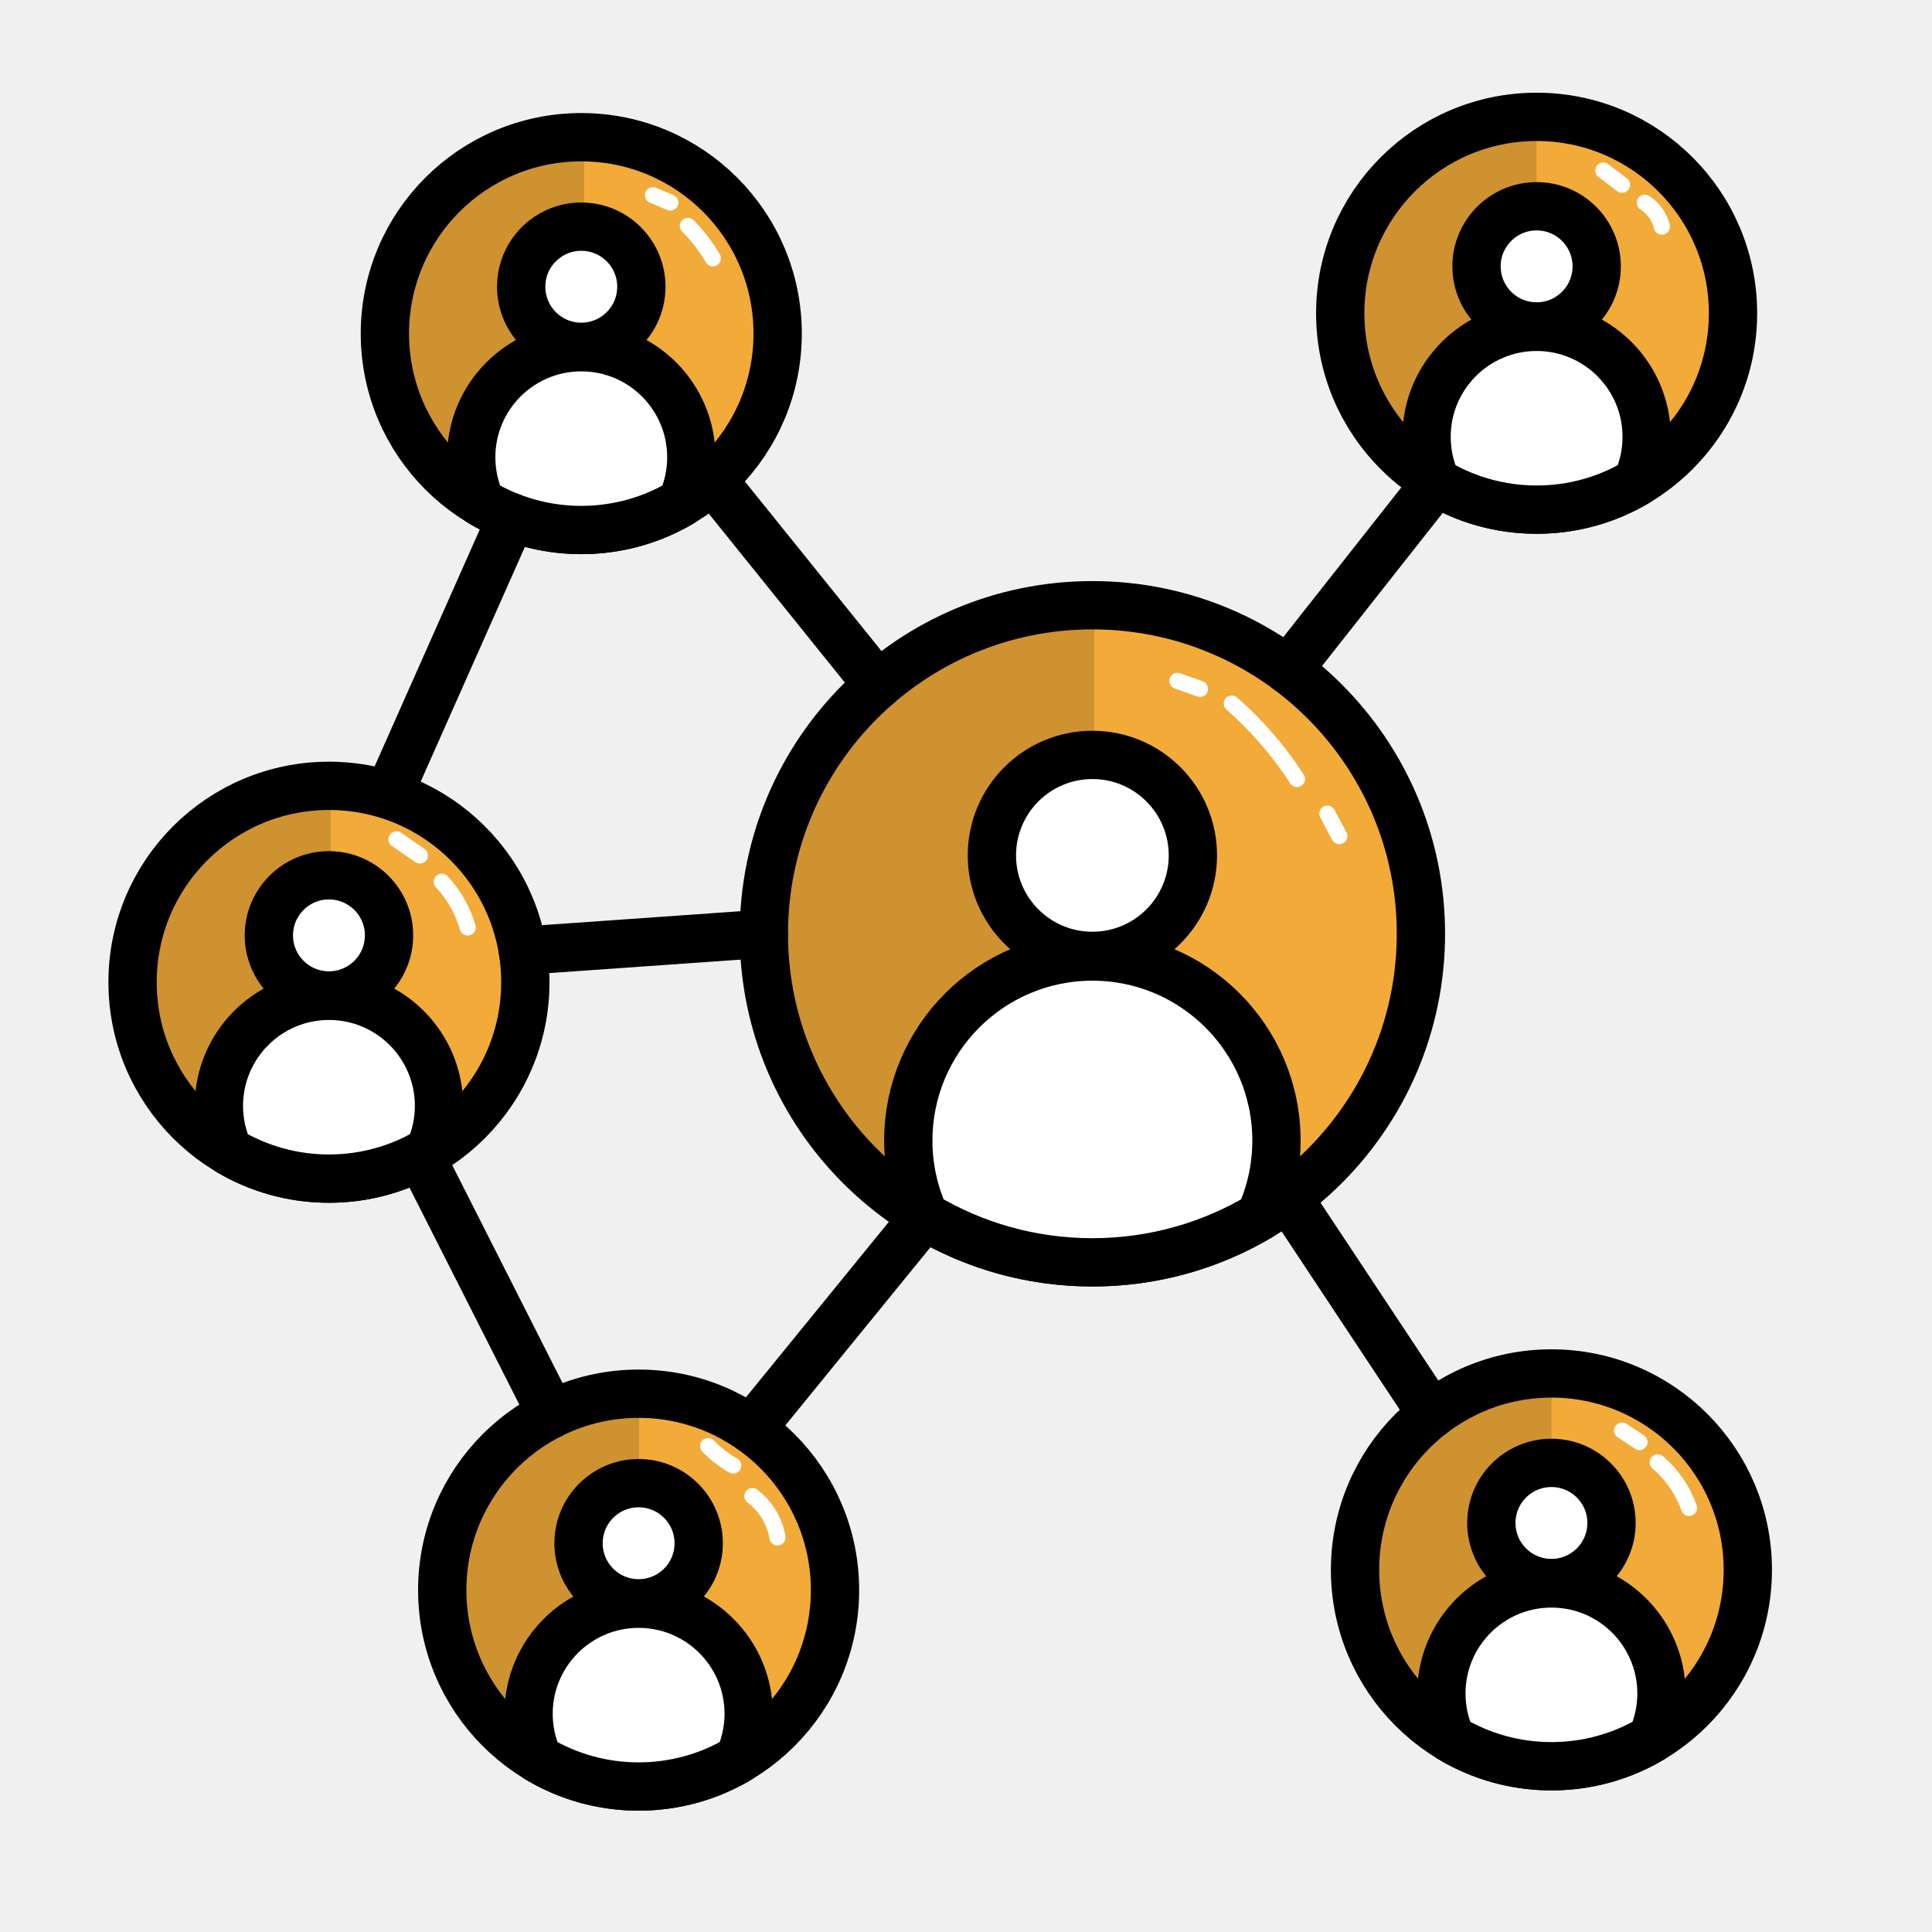
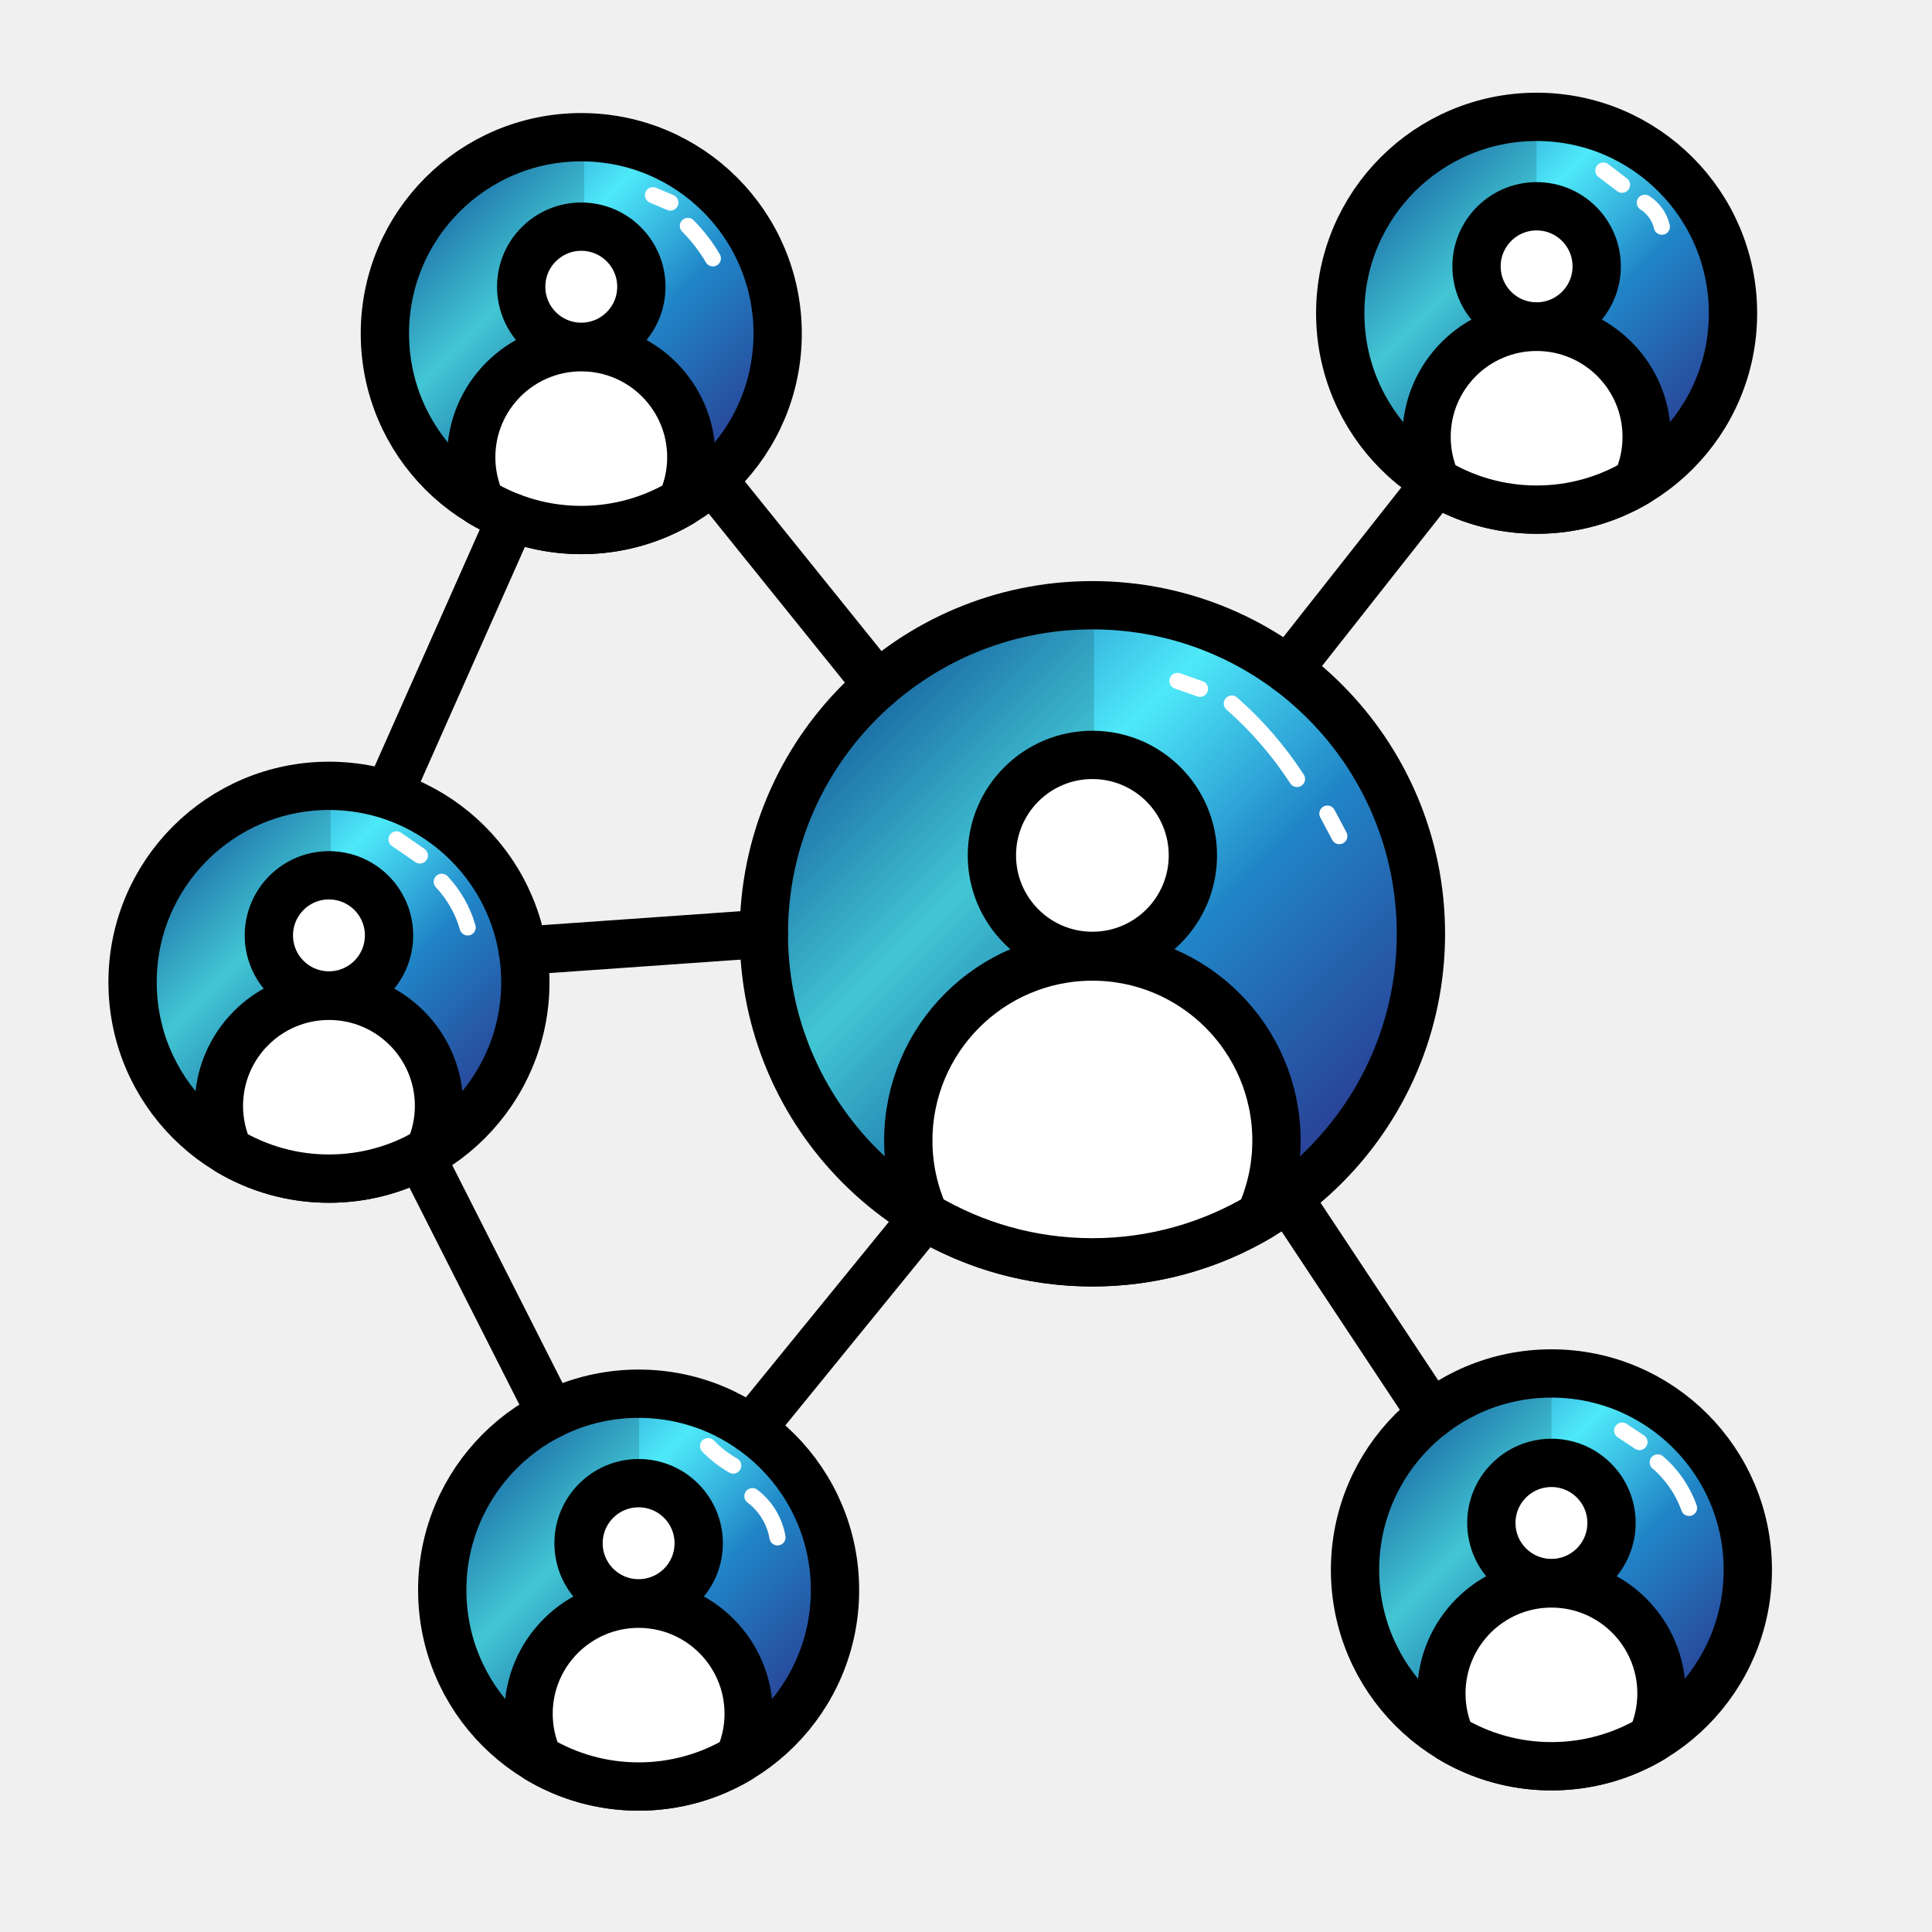
- <svg xmlns="http://www.w3.org/2000/svg" viewBox="0 0 600 600">
-   <g id="color">
-     <circle cx="340.32" cy="290.5" r="103.1" style="fill:#f2ab38;" />
-     <circle cx="102.16" cy="305.04" r="63.78" style="fill:#f2ab38;" />
-     <circle cx="198.33" cy="493.82" r="63.78" style="fill:#f2ab38;" />
-     <circle cx="180.52" cy="103.6" r="63.78" style="fill:#f2ab38;" />
-     <circle cx="481.81" cy="487.53" r="63.78" style="fill:#f2ab38;" />
-     <circle cx="477.21" cy="97.28" r="63.78" style="fill:#f2ab38;" />
+ <svg xmlns="http://www.w3.org/2000/svg" xmlns:xlink="http://www.w3.org/1999/xlink" viewBox="0 0 600 600">
+   <defs>
+     <linearGradient id="Unbenannter_Verlauf_21" x1="267.42" y1="217.59" x2="413.23" y2="363.41" gradientUnits="userSpaceOnUse">
+       <stop offset="0" stop-color="#974619" />
+       <stop offset=".08" stop-color="#b26f49" />
+       <stop offset=".18" stop-color="#d7a58a" />
+       <stop offset=".26" stop-color="#efc7b2" />
+       <stop offset=".3" stop-color="#f8d5c2" />
+       <stop offset=".34" stop-color="#e9c3b0" />
+       <stop offset=".47" stop-color="#b98a74" />
+       <stop offset=".57" stop-color="#966049" />
+       <stop offset=".66" stop-color="#81462e" />
+       <stop offset=".71" stop-color="#793d25" />
+       <stop offset="1" stop-color="#6d3119" />
+     </linearGradient>
+     <linearGradient id="Unbenannter_Verlauf_21-2" x1="57.06" y1="259.94" x2="147.26" y2="350.14" xlink:href="#Unbenannter_Verlauf_21" />
+     <linearGradient id="Unbenannter_Verlauf_21-3" x1="153.23" y1="448.72" x2="243.43" y2="538.92" xlink:href="#Unbenannter_Verlauf_21" />
+     <linearGradient id="Unbenannter_Verlauf_21-4" x1="135.43" y1="58.5" x2="225.62" y2="148.7" xlink:href="#Unbenannter_Verlauf_21" />
+     <linearGradient id="Unbenannter_Verlauf_21-5" x1="436.71" y1="442.43" x2="526.91" y2="532.63" xlink:href="#Unbenannter_Verlauf_21" />
+     <linearGradient id="Unbenannter_Verlauf_21-6" x1="432.11" y1="52.18" x2="522.3" y2="142.38" xlink:href="#Unbenannter_Verlauf_21" />
+     <linearGradient id="Unbenannter_Verlauf_18" x1="267.42" y1="217.59" x2="413.23" y2="363.41" gradientUnits="userSpaceOnUse">
+       <stop offset="0" stop-color="#9a9b9f" />
+       <stop offset=".31" stop-color="#fefefe" />
+       <stop offset=".38" stop-color="#e0e0e1" />
+       <stop offset=".47" stop-color="#c1c1c3" />
+       <stop offset=".54" stop-color="#adaeb0" />
+       <stop offset=".6" stop-color="#a7a8aa" />
+       <stop offset=".72" stop-color="#abacae" />
+       <stop offset=".86" stop-color="#b8b9bb" />
+       <stop offset="1" stop-color="#cdced0" />
+     </linearGradient>
+     <linearGradient id="Unbenannter_Verlauf_18-2" x1="57.06" y1="259.94" x2="147.26" y2="350.14" xlink:href="#Unbenannter_Verlauf_18" />
+     <linearGradient id="Unbenannter_Verlauf_18-3" x1="153.23" y1="448.72" x2="243.43" y2="538.92" xlink:href="#Unbenannter_Verlauf_18" />
+     <linearGradient id="Unbenannter_Verlauf_18-4" x1="135.43" y1="58.5" x2="225.62" y2="148.7" xlink:href="#Unbenannter_Verlauf_18" />
+     <linearGradient id="Unbenannter_Verlauf_18-5" x1="436.71" y1="442.43" x2="526.91" y2="532.63" xlink:href="#Unbenannter_Verlauf_18" />
+     <linearGradient id="Unbenannter_Verlauf_18-6" x1="432.11" y1="52.18" x2="522.3" y2="142.38" xlink:href="#Unbenannter_Verlauf_18" />
+     <linearGradient id="Neues_Verlaufsfeld_1" x1="267.42" y1="217.59" x2="413.23" y2="363.41" gradientUnits="userSpaceOnUse">
+       <stop offset="0" stop-color="#a36d0a" />
+       <stop offset=".31" stop-color="#f8fb9f" />
+       <stop offset=".6" stop-color="#cf9618" />
+       <stop offset="1" stop-color="#a16705" />
+     </linearGradient>
+     <linearGradient id="Neues_Verlaufsfeld_1-2" x1="57.06" y1="259.94" x2="147.26" y2="350.14" xlink:href="#Neues_Verlaufsfeld_1" />
+     <linearGradient id="Neues_Verlaufsfeld_1-3" x1="153.23" y1="448.72" x2="243.43" y2="538.92" xlink:href="#Neues_Verlaufsfeld_1" />
+     <linearGradient id="Neues_Verlaufsfeld_1-4" x1="135.43" y1="58.5" x2="225.62" y2="148.7" xlink:href="#Neues_Verlaufsfeld_1" />
+     <linearGradient id="Neues_Verlaufsfeld_1-5" x1="436.71" y1="442.43" x2="526.91" y2="532.63" xlink:href="#Neues_Verlaufsfeld_1" />
+     <linearGradient id="Neues_Verlaufsfeld_1-6" x1="432.11" y1="52.18" x2="522.3" y2="142.38" xlink:href="#Neues_Verlaufsfeld_1" />
+     <linearGradient id="Unbenannter_Verlauf_24" x1="267.42" y1="217.59" x2="413.23" y2="363.41" gradientUnits="userSpaceOnUse">
+       <stop offset="0" stop-color="#1d7abf" />
+       <stop offset=".31" stop-color="#4ee9f9" />
+       <stop offset=".6" stop-color="#2085c7" />
+       <stop offset="1" stop-color="#2a3b92" />
+     </linearGradient>
+     <linearGradient id="Unbenannter_Verlauf_24-2" x1="57.06" y1="259.94" x2="147.26" y2="350.14" xlink:href="#Unbenannter_Verlauf_24" />
+     <linearGradient id="Unbenannter_Verlauf_24-3" x1="153.23" y1="448.72" x2="243.43" y2="538.92" xlink:href="#Unbenannter_Verlauf_24" />
+     <linearGradient id="Unbenannter_Verlauf_24-4" x1="135.43" y1="58.5" x2="225.62" y2="148.7" xlink:href="#Unbenannter_Verlauf_24" />
+     <linearGradient id="Unbenannter_Verlauf_24-5" x1="436.71" y1="442.43" x2="526.91" y2="532.63" xlink:href="#Unbenannter_Verlauf_24" />
+     <linearGradient id="Unbenannter_Verlauf_24-6" x1="432.11" y1="52.18" x2="522.3" y2="142.38" xlink:href="#Unbenannter_Verlauf_24" />
+   </defs>
+   <g id="lvl-1">
+     <circle cx="340.32" cy="290.5" r="103.1" style="fill:url(#Unbenannter_Verlauf_21);" />
+     <circle cx="102.16" cy="305.04" r="63.78" style="fill:url(#Unbenannter_Verlauf_21-2);" />
+     <circle cx="198.33" cy="493.82" r="63.78" style="fill:url(#Unbenannter_Verlauf_21-3);" />
+     <circle cx="180.52" cy="103.6" r="63.78" style="fill:url(#Unbenannter_Verlauf_21-4);" />
+     <circle cx="481.81" cy="487.53" r="63.78" style="fill:url(#Unbenannter_Verlauf_21-5);" />
+     <circle cx="477.21" cy="97.28" r="63.78" style="fill:url(#Unbenannter_Verlauf_21-6);" />
  </g>
-   <g id="Ebene_4">
+   <g id="lvl-2">
+     <circle cx="340.32" cy="290.5" r="103.1" style="fill:url(#Unbenannter_Verlauf_18);" />
+     <circle cx="102.16" cy="305.04" r="63.78" style="fill:url(#Unbenannter_Verlauf_18-2);" />
+     <circle cx="198.33" cy="493.82" r="63.78" style="fill:url(#Unbenannter_Verlauf_18-3);" />
+     <circle cx="180.52" cy="103.6" r="63.78" style="fill:url(#Unbenannter_Verlauf_18-4);" />
+     <circle cx="481.81" cy="487.53" r="63.78" style="fill:url(#Unbenannter_Verlauf_18-5);" />
+     <circle cx="477.21" cy="97.28" r="63.78" style="fill:url(#Unbenannter_Verlauf_18-6);" />
+   </g>
+   <g id="lvl-3">
+     <circle cx="340.32" cy="290.5" r="103.1" style="fill:url(#Neues_Verlaufsfeld_1);" />
+     <circle cx="102.16" cy="305.04" r="63.78" style="fill:url(#Neues_Verlaufsfeld_1-2);" />
+     <circle cx="198.33" cy="493.82" r="63.78" style="fill:url(#Neues_Verlaufsfeld_1-3);" />
+     <circle cx="180.52" cy="103.6" r="63.78" style="fill:url(#Neues_Verlaufsfeld_1-4);" />
+     <circle cx="481.81" cy="487.53" r="63.78" style="fill:url(#Neues_Verlaufsfeld_1-5);" />
+     <circle cx="477.21" cy="97.28" r="63.78" style="fill:url(#Neues_Verlaufsfeld_1-6);" />
+   </g>
+   <g id="lvl-max">
+     <circle cx="340.32" cy="290.5" r="103.1" style="fill:url(#Unbenannter_Verlauf_24);" />
+     <circle cx="102.16" cy="305.04" r="63.78" style="fill:url(#Unbenannter_Verlauf_24-2);" />
+     <circle cx="198.33" cy="493.82" r="63.78" style="fill:url(#Unbenannter_Verlauf_24-3);" />
+     <circle cx="180.52" cy="103.6" r="63.78" style="fill:url(#Unbenannter_Verlauf_24-4);" />
+     <circle cx="481.81" cy="487.53" r="63.78" style="fill:url(#Unbenannter_Verlauf_24-5);" />
+     <circle cx="477.21" cy="97.28" r="63.78" style="fill:url(#Unbenannter_Verlauf_24-6);" />
+   </g>
+   <g id="icons">
    <g>
      <g style="opacity:.15;">
-         <path d="M339.78,187.4c-.18,0-.35,0-.53,0-56.35,0-102.03,45.68-102.03,102.03s45.68,102.03,102.03,102.03c.18,0,.35,0,.53,0V187.4Z" />
+         <path d="m339.78,187.4c-.18,0-.35,0-.53,0-56.35,0-102.03,45.68-102.03,102.03s45.68,102.03,102.03,102.03c.18,0,.35,0,.53,0v-204.05Z" />
      </g>
      <g style="opacity:.15;">
-         <path d="M102.71,244.63c-33.69,0-60.99,27.31-60.99,60.99s27.31,60.99,60.99,60.99v-121.99Z" />
+         <path d="m102.71,244.63c-33.69,0-60.99,27.31-60.99,60.99s27.31,60.99,60.99,60.99v-121.99Z" />
      </g>
      <g style="opacity:.15;">
-         <path d="M198.48,432.83c-33.69,0-60.99,27.31-60.99,60.99s27.31,60.99,60.99,60.99v-121.99Z" />
+         <path d="m198.48,432.83c-33.69,0-60.99,27.31-60.99,60.99s27.31,60.99,60.99,60.99v-121.99Z" />
      </g>
      <g style="opacity:.15;">
-         <path d="M481.81,426.53c-33.69,0-60.99,27.31-60.99,60.99s27.31,60.99,60.99,60.99v-121.99Z" />
+         <path d="m481.81,426.53c-33.69,0-60.99,27.31-60.99,60.99s27.31,60.99,60.99,60.99v-121.99Z" />
      </g>
      <g>
        <circle cx="477.21" cy="97.28" r="60.99" style="fill:none; stroke:#000; stroke-linecap:round; stroke-linejoin:round; stroke-width:15px;" />
        <g style="opacity:.15;">
-           <path d="M477.21,36.28c-33.69,0-60.99,27.31-60.99,60.99s27.31,60.99,60.99,60.99V36.28Z" />
+           <path d="m477.21,36.28c-33.69,0-60.99,27.31-60.99,60.99s27.31,60.99,60.99,60.99V36.28Z" />
        </g>
        <circle cx="477.21" cy="82.72" r="18.66" style="fill:#fff; stroke:#000; stroke-linecap:round; stroke-linejoin:round; stroke-width:15px;" />
-         <path d="M477.21,101.5c-18.87,0-34.18,15.3-34.18,34.18,0,5,1.08,9.75,3.02,14.03,9.12,5.43,19.77,8.56,31.16,8.56s22.04-3.13,31.16-8.56c1.93-4.28,3.02-9.03,3.02-14.03,0-18.87-15.3-34.18-34.18-34.18Z" style="fill:#fff; stroke:#000; stroke-linecap:round; stroke-linejoin:round; stroke-width:15px;" />
+         <path d="m477.21,101.5c-18.87,0-34.18,15.3-34.18,34.18,0,5,1.08,9.75,3.02,14.03,9.12,5.43,19.77,8.56,31.16,8.56s22.04-3.13,31.16-8.56c1.93-4.28,3.02-9.03,3.02-14.03,0-18.87-15.3-34.18-34.18-34.18Z" style="fill:#fff; stroke:#000; stroke-linecap:round; stroke-linejoin:round; stroke-width:15px;" />
      </g>
      <circle cx="102.16" cy="305.04" r="60.99" style="fill:none; stroke:#000; stroke-linecap:round; stroke-linejoin:round; stroke-width:15px;" />
      <circle cx="102.16" cy="290.49" r="18.66" style="fill:#fff; stroke:#000; stroke-linecap:round; stroke-linejoin:round; stroke-width:15px;" />
-       <path d="M102.16,309.26c-18.87,0-34.18,15.3-34.18,34.18,0,5,1.08,9.75,3.02,14.03,9.12,5.43,19.77,8.56,31.16,8.56s22.04-3.13,31.16-8.56c1.93-4.28,3.02-9.03,3.02-14.03,0-18.87-15.3-34.18-34.18-34.18Z" style="fill:#fff; stroke:#000; stroke-linecap:round; stroke-linejoin:round; stroke-width:15px;" />
+       <path d="m102.16,309.26c-18.87,0-34.18,15.3-34.18,34.18,0,5,1.08,9.75,3.02,14.03,9.12,5.43,19.77,8.56,31.16,8.56s22.04-3.13,31.16-8.56c1.93-4.28,3.02-9.03,3.02-14.03,0-18.87-15.3-34.18-34.18-34.18Z" style="fill:#fff; stroke:#000; stroke-linecap:round; stroke-linejoin:round; stroke-width:15px;" />
      <circle cx="198.33" cy="493.82" r="60.99" style="fill:none; stroke:#000; stroke-linecap:round; stroke-linejoin:round; stroke-width:15px;" />
      <circle cx="198.33" cy="479.27" r="18.66" style="fill:#fff; stroke:#000; stroke-linecap:round; stroke-linejoin:round; stroke-width:15px;" />
-       <path d="M198.33,498.05c-18.87,0-34.18,15.3-34.18,34.18,0,5,1.08,9.75,3.02,14.03,9.12,5.43,19.77,8.56,31.16,8.56s22.04-3.13,31.16-8.56c1.93-4.28,3.02-9.03,3.02-14.03,0-18.87-15.3-34.18-34.18-34.18Z" style="fill:#fff; stroke:#000; stroke-linecap:round; stroke-linejoin:round; stroke-width:15px;" />
+       <path d="m198.33,498.05c-18.87,0-34.18,15.3-34.18,34.18,0,5,1.08,9.75,3.02,14.03,9.12,5.43,19.77,8.56,31.16,8.56s22.04-3.13,31.16-8.56c1.93-4.28,3.02-9.03,3.02-14.03,0-18.87-15.3-34.18-34.18-34.18Z" style="fill:#fff; stroke:#000; stroke-linecap:round; stroke-linejoin:round; stroke-width:15px;" />
      <g style="opacity:.15;">
-         <path d="M181.4,42.61c-33.69,0-60.99,27.31-60.99,60.99s27.31,60.99,60.99,60.99V42.61Z" />
+         <path d="m181.4,42.61c-33.69,0-60.99,27.31-60.99,60.99s27.31,60.99,60.99,60.99V42.61Z" />
      </g>
      <circle cx="180.52" cy="103.6" r="60.99" style="fill:none; stroke:#000; stroke-linecap:round; stroke-linejoin:round; stroke-width:15px;" />
      <circle cx="180.52" cy="89.05" r="18.66" style="fill:#fff; stroke:#000; stroke-linecap:round; stroke-linejoin:round; stroke-width:15px;" />
-       <path d="M180.52,107.83c-18.87,0-34.18,15.3-34.18,34.18,0,5,1.08,9.75,3.02,14.03,9.12,5.43,19.77,8.56,31.16,8.56s22.04-3.13,31.16-8.56c1.93-4.28,3.02-9.03,3.02-14.03,0-18.87-15.3-34.18-34.18-34.18Z" style="fill:#fff; stroke:#000; stroke-linecap:round; stroke-linejoin:round; stroke-width:15px;" />
+       <path d="m180.52,107.83c-18.87,0-34.18,15.3-34.18,34.18,0,5,1.08,9.75,3.02,14.03,9.12,5.43,19.77,8.56,31.16,8.56s22.04-3.13,31.16-8.56c1.93-4.28,3.02-9.03,3.02-14.03,0-18.87-15.3-34.18-34.18-34.18Z" style="fill:#fff; stroke:#000; stroke-linecap:round; stroke-linejoin:round; stroke-width:15px;" />
      <circle cx="481.81" cy="487.53" r="60.99" style="fill:none; stroke:#000; stroke-linecap:round; stroke-linejoin:round; stroke-width:15px;" />
      <circle cx="481.81" cy="472.97" r="18.66" style="fill:#fff; stroke:#000; stroke-linecap:round; stroke-linejoin:round; stroke-width:15px;" />
-       <path d="M481.81,491.75c-18.87,0-34.18,15.3-34.18,34.18,0,5,1.08,9.75,3.02,14.03,9.12,5.43,19.77,8.56,31.16,8.56s22.04-3.13,31.16-8.56c1.93-4.28,3.02-9.03,3.02-14.03,0-18.87-15.3-34.18-34.18-34.18Z" style="fill:#fff; stroke:#000; stroke-linecap:round; stroke-linejoin:round; stroke-width:15px;" />
+       <path d="m481.81,491.75c-18.87,0-34.18,15.3-34.18,34.18,0,5,1.08,9.75,3.02,14.03,9.12,5.43,19.77,8.56,31.16,8.56s22.04-3.13,31.16-8.56c1.93-4.28,3.02-9.03,3.02-14.03,0-18.87-15.3-34.18-34.18-34.18Z" style="fill:#fff; stroke:#000; stroke-linecap:round; stroke-linejoin:round; stroke-width:15px;" />
      <g>
        <circle cx="339.25" cy="289.99" r="102.03" style="fill:none; stroke:#000; stroke-linecap:round; stroke-linejoin:round; stroke-width:15px;" />
        <circle cx="339.25" cy="265.65" r="31.21" style="fill:#fff; stroke:#000; stroke-linecap:round; stroke-linejoin:round; stroke-width:15px;" />
-         <path d="M339.25,297.06c-31.57,0-57.17,25.6-57.17,57.17,0,8.37,1.81,16.31,5.05,23.48,15.26,9.09,33.08,14.32,52.12,14.32s36.87-5.23,52.12-14.32c3.23-7.16,5.05-15.11,5.05-23.48,0-31.57-25.6-57.17-57.17-57.17Z" style="fill:#fff; stroke:#000; stroke-linecap:round; stroke-linejoin:round; stroke-width:15px;" />
+         <path d="m339.25,297.06c-31.57,0-57.17,25.6-57.17,57.17,0,8.37,1.81,16.31,5.05,23.48,15.26,9.09,33.08,14.32,52.12,14.32s36.87-5.23,52.12-14.32c3.23-7.16,5.05-15.11,5.05-23.48,0-31.57-25.6-57.17-57.17-57.17Z" style="fill:#fff; stroke:#000; stroke-linecap:round; stroke-linejoin:round; stroke-width:15px;" />
      </g>
      <line x1="400.06" y1="208.05" x2="446.05" y2="149.71" style="fill:none; stroke:#000; stroke-linecap:round; stroke-linejoin:round; stroke-width:15px;" />
      <line x1="221.85" y1="149.71" x2="272.61" y2="212.73" style="fill:none; stroke:#000; stroke-linecap:round; stroke-linejoin:round; stroke-width:15px;" />
      <line x1="233.28" y1="443.83" x2="287.13" y2="377.71" style="fill:none; stroke:#000; stroke-linecap:round; stroke-linejoin:round; stroke-width:15px;" />
      <line x1="444.62" y1="439.19" x2="400.06" y2="371.93" style="fill:none; stroke:#000; stroke-linecap:round; stroke-linejoin:round; stroke-width:15px;" />
      <line x1="162.37" y1="295.26" x2="237.22" y2="289.99" style="fill:none; stroke:#000; stroke-linecap:round; stroke-linejoin:round; stroke-width:15px;" />
      <line x1="121.6" y1="244.63" x2="158.89" y2="160.65" style="fill:none; stroke:#000; stroke-linecap:round; stroke-linejoin:round; stroke-width:15px;" />
      <line x1="130.59" y1="358.99" x2="171.2" y2="439.19" style="fill:none; stroke:#000; stroke-linecap:round; stroke-linejoin:round; stroke-width:15px;" />
-       <path d="M365.67,211.46l7,2.47" style="fill:none; stroke:#fff; stroke-linecap:round; stroke-linejoin:round; stroke-width:5px;" />
-       <path d="M382.54,218.49c7.78,6.83,14.62,14.74,20.26,23.43" style="fill:none; stroke:#fff; stroke-linecap:round; stroke-linejoin:round; stroke-width:5px;" />
-       <path d="M412.23,252.67l3.71,7" style="fill:none; stroke:#fff; stroke-linecap:round; stroke-linejoin:round; stroke-width:5px;" />
-       <path d="M497.94,52.97l5.8,4.41" style="fill:none; stroke:#fff; stroke-linecap:round; stroke-linejoin:round; stroke-width:5px;" />
-       <path d="M510.81,62.96c2.65,1.66,4.6,4.4,5.3,7.45" style="fill:none; stroke:#fff; stroke-linecap:round; stroke-linejoin:round; stroke-width:5px;" />
-       <path d="M202.78,60.62l5.41,2.29" style="fill:none; stroke:#fff; stroke-linecap:round; stroke-linejoin:round; stroke-width:5px;" />
-       <path d="M213.62,70.16c3,3.01,5.61,6.4,7.77,10.07" style="fill:none; stroke:#fff; stroke-linecap:round; stroke-linejoin:round; stroke-width:5px;" />
-       <path d="M123.14,260.67l7.26,5.01" style="fill:none; stroke:#fff; stroke-linecap:round; stroke-linejoin:round; stroke-width:5px;" />
-       <path d="M137.19,273.84c3.76,4,6.55,8.9,8.05,14.18" style="fill:none; stroke:#fff; stroke-linecap:round; stroke-linejoin:round; stroke-width:5px;" />
-       <path d="M219.9,449.09c2.3,2.37,4.94,4.42,7.81,6.06" style="fill:none; stroke:#fff; stroke-linecap:round; stroke-linejoin:round; stroke-width:5px;" />
-       <path d="M233.66,464.63c4.1,3.08,6.95,7.77,7.8,12.82" style="fill:none; stroke:#fff; stroke-linecap:round; stroke-linejoin:round; stroke-width:5px;" />
-       <path d="M503.77,444.28l5.39,3.57" style="fill:none; stroke:#fff; stroke-linecap:round; stroke-linejoin:round; stroke-width:5px;" />
-       <path d="M514.82,454.15c4.41,3.75,7.8,8.69,9.73,14.15" style="fill:none; stroke:#fff; stroke-linecap:round; stroke-linejoin:round; stroke-width:5px;" />
    </g>
  </g>
+   <g id="highlights">
+     <path d="m365.67,211.46l7,2.47" style="fill:none; stroke:#fff; stroke-linecap:round; stroke-linejoin:round; stroke-width:5px;" />
+     <path d="m382.54,218.49c7.78,6.83,14.62,14.74,20.26,23.43" style="fill:none; stroke:#fff; stroke-linecap:round; stroke-linejoin:round; stroke-width:5px;" />
+     <path d="m412.23,252.67l3.71,7" style="fill:none; stroke:#fff; stroke-linecap:round; stroke-linejoin:round; stroke-width:5px;" />
+     <path d="m497.94,52.97l5.8,4.41" style="fill:none; stroke:#fff; stroke-linecap:round; stroke-linejoin:round; stroke-width:5px;" />
+     <path d="m510.81,62.96c2.65,1.66,4.6,4.4,5.3,7.45" style="fill:none; stroke:#fff; stroke-linecap:round; stroke-linejoin:round; stroke-width:5px;" />
+     <path d="m202.78,60.62l5.41,2.29" style="fill:none; stroke:#fff; stroke-linecap:round; stroke-linejoin:round; stroke-width:5px;" />
+     <path d="m213.62,70.16c3,3.01,5.61,6.4,7.77,10.07" style="fill:none; stroke:#fff; stroke-linecap:round; stroke-linejoin:round; stroke-width:5px;" />
+     <path d="m123.14,260.67l7.26,5.01" style="fill:none; stroke:#fff; stroke-linecap:round; stroke-linejoin:round; stroke-width:5px;" />
+     <path d="m137.19,273.84c3.76,4,6.55,8.9,8.05,14.18" style="fill:none; stroke:#fff; stroke-linecap:round; stroke-linejoin:round; stroke-width:5px;" />
+     <path d="m219.9,449.09c2.3,2.37,4.94,4.42,7.81,6.06" style="fill:none; stroke:#fff; stroke-linecap:round; stroke-linejoin:round; stroke-width:5px;" />
+     <path d="m233.66,464.63c4.1,3.08,6.95,7.77,7.8,12.82" style="fill:none; stroke:#fff; stroke-linecap:round; stroke-linejoin:round; stroke-width:5px;" />
+     <path d="m503.77,444.28l5.39,3.57" style="fill:none; stroke:#fff; stroke-linecap:round; stroke-linejoin:round; stroke-width:5px;" />
+     <path d="m514.82,454.15c4.41,3.75,7.8,8.69,9.73,14.15" style="fill:none; stroke:#fff; stroke-linecap:round; stroke-linejoin:round; stroke-width:5px;" />
+   </g>
</svg>
